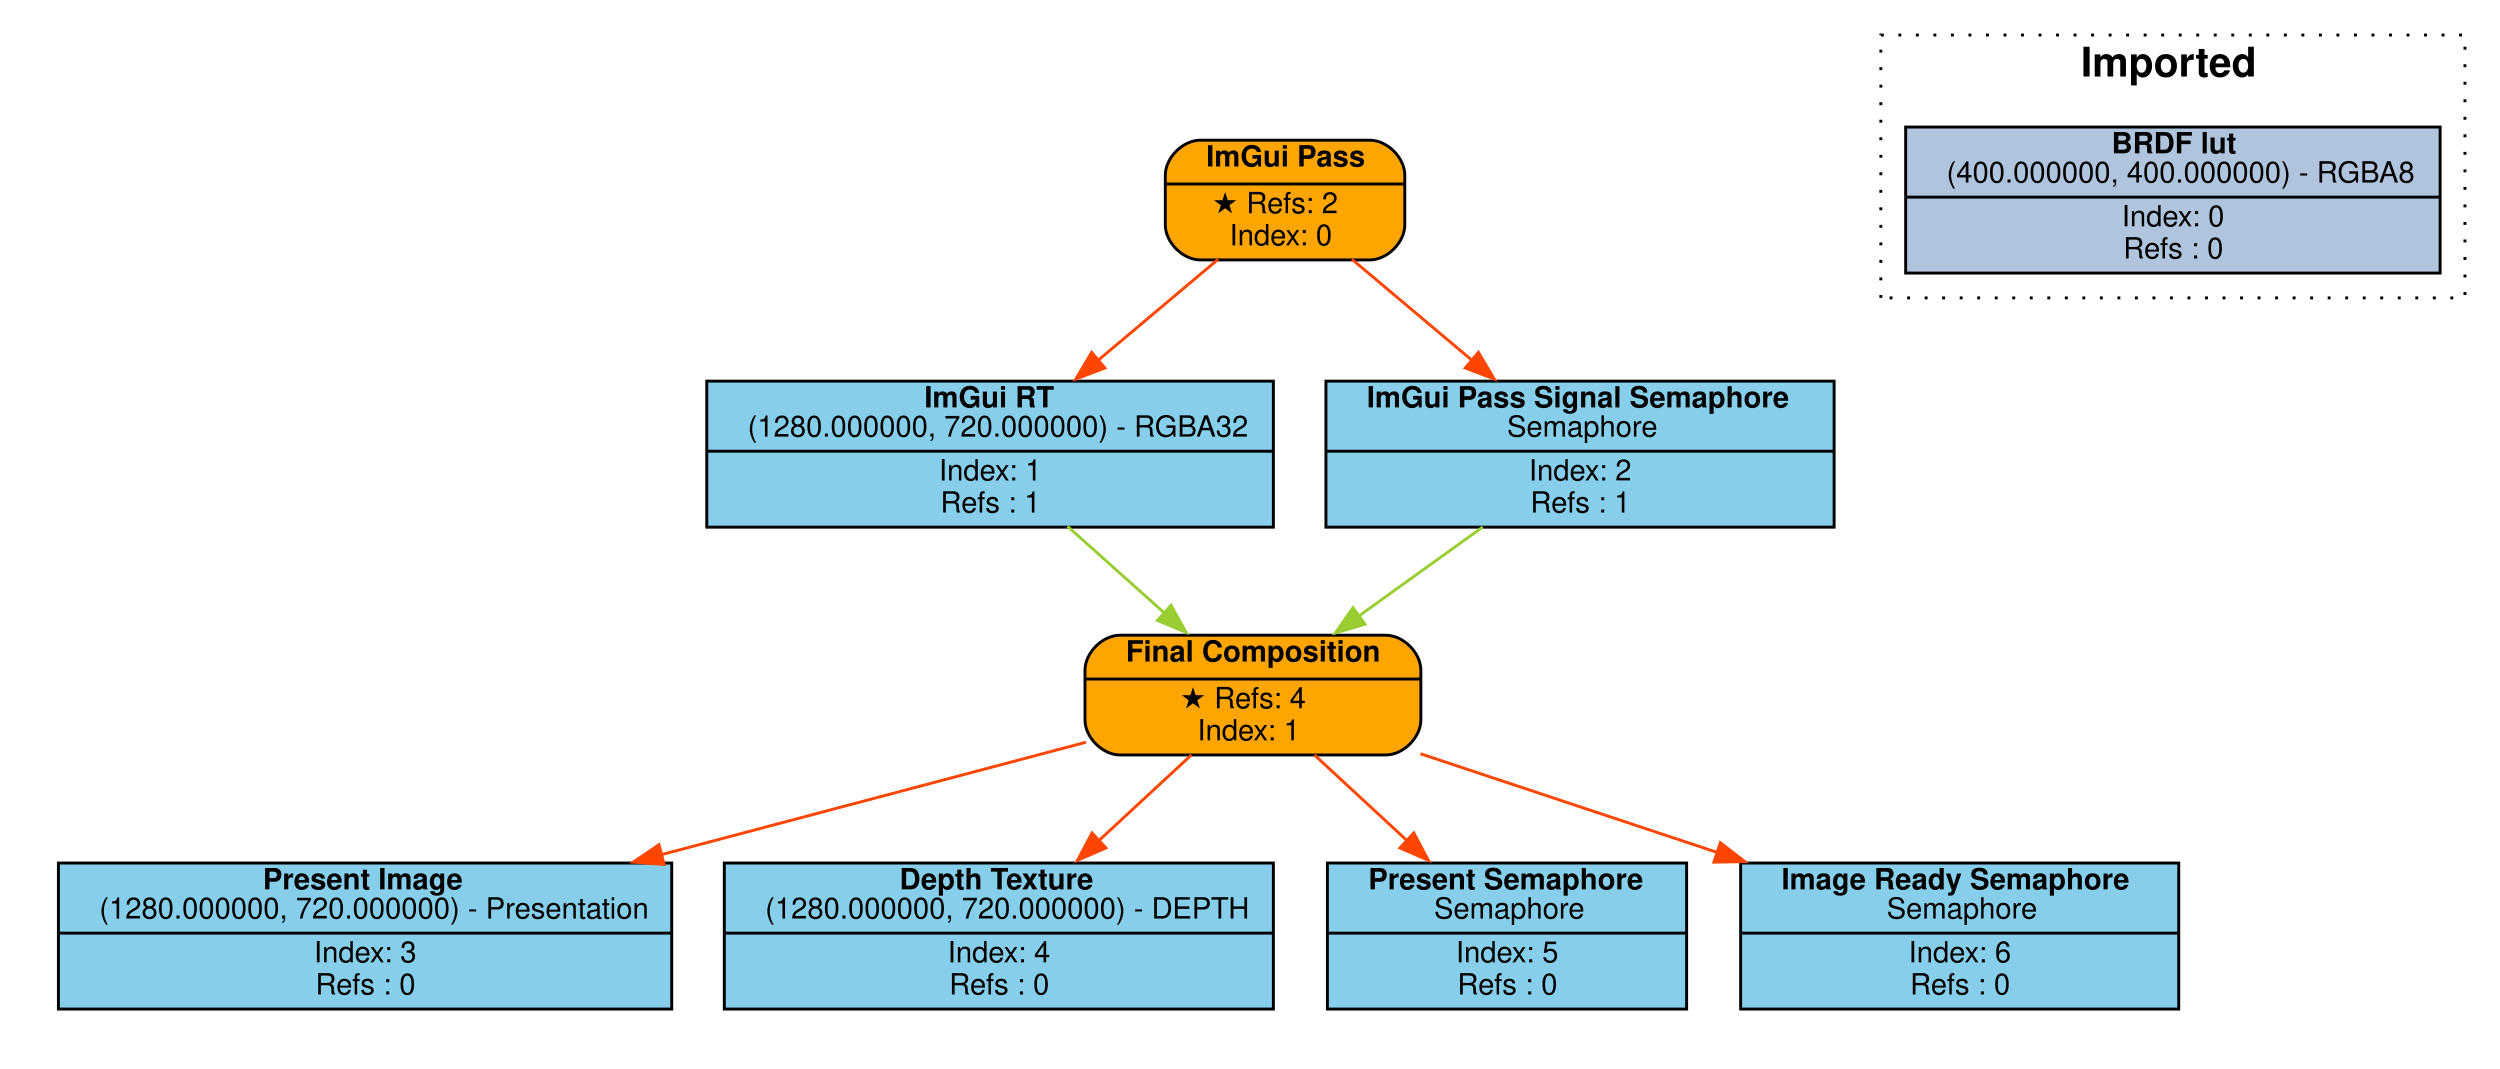
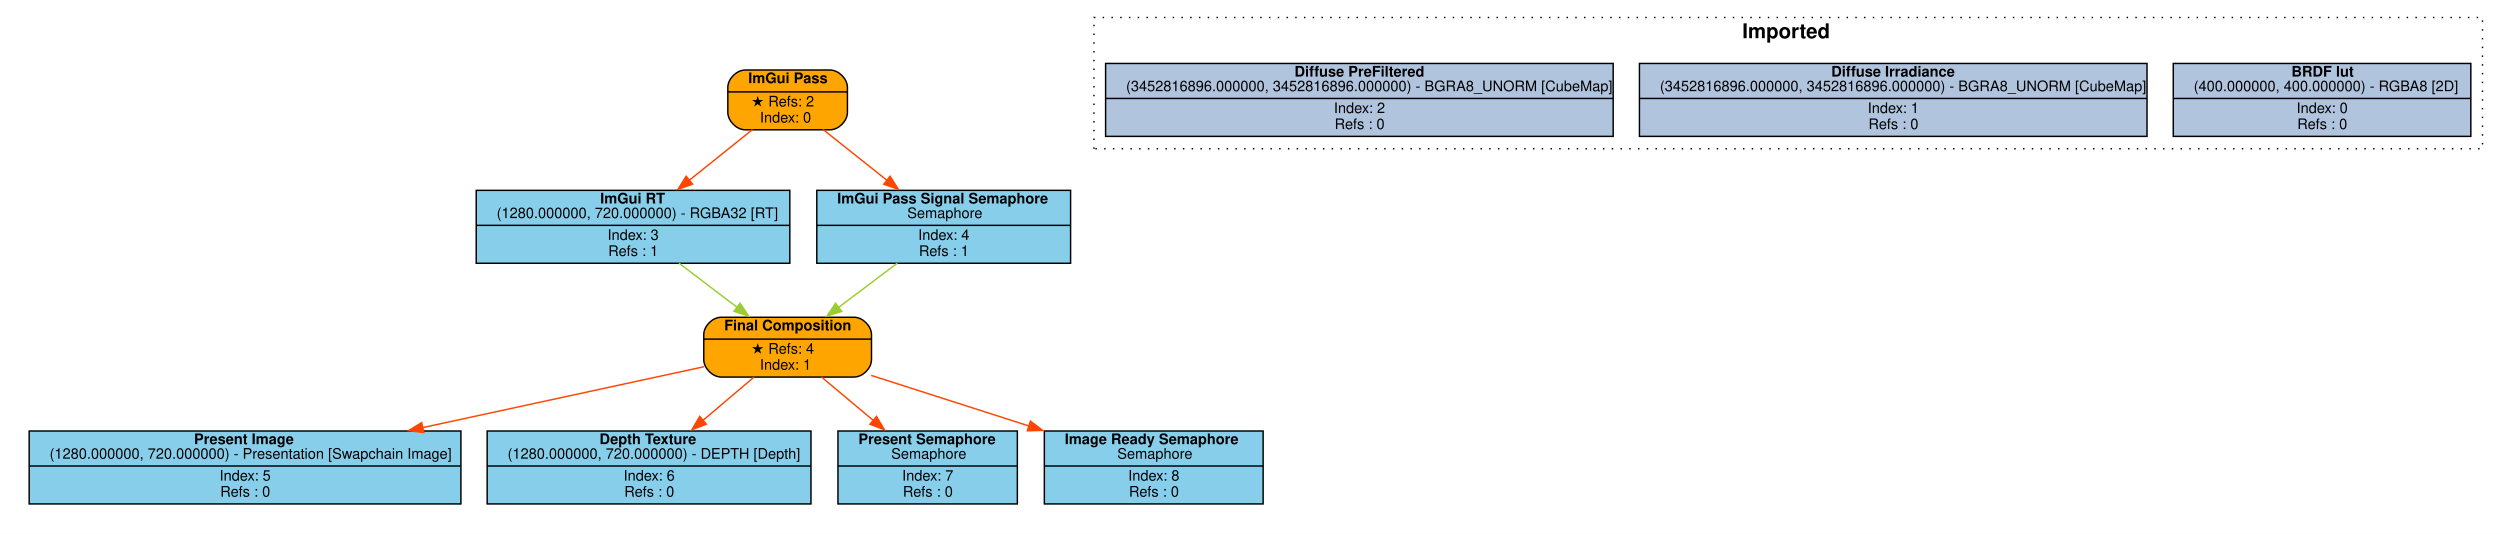
- <svg xmlns="http://www.w3.org/2000/svg" width="856pt" height="366pt" viewBox="0.00 0.00 856.00 366.00">
+ <svg xmlns="http://www.w3.org/2000/svg" width="1714pt" height="366pt" viewBox="0.00 0.00 1714.00 366.00">
  <g id="graph0" class="graph" transform="scale(1 1) rotate(0) translate(4 362)">
-     <polygon fill="white" stroke="none" points="-4,4 -4,-362 852,-362 852,4 -4,4" />
-     <g id="clust10" class="cluster">
+     <polygon fill="white" stroke="none" points="-4,4 -4,-362 1710,-362 1710,4 -4,4" />
+     <g id="clust12" class="cluster">
</g>
-     <g id="clust11" class="cluster">
+     <g id="clust13" class="cluster">
</g>
-     <g id="clust12" class="cluster">
-       <polygon fill="none" stroke="black" stroke-dasharray="1,5" points="640,-260 640,-350 840,-350 840,-260 640,-260" />
-       <text text-anchor="start" x="704.5" y="-335.8" font-family="Helvetica,sans-Serif" font-size="14.00"> </text>
-       <text text-anchor="start" x="708.5" y="-335.8" font-family="Helvetica,sans-Serif" font-weight="bold" font-size="14.00">Imported</text>
-       <text text-anchor="start" x="771.5" y="-335.8" font-family="Helvetica,sans-Serif" font-size="14.00"> </text>
+     <g id="clust14" class="cluster">
+       <polygon fill="none" stroke="black" stroke-dasharray="1,5" points="746,-260 746,-350 1698,-350 1698,-260 746,-260" />
+       <text text-anchor="start" x="1186.5" y="-335.8" font-family="Helvetica,sans-Serif" font-size="14.00"> </text>
+       <text text-anchor="start" x="1190.5" y="-335.8" font-family="Helvetica,sans-Serif" font-weight="bold" font-size="14.00">Imported</text>
+       <text text-anchor="start" x="1253.5" y="-335.8" font-family="Helvetica,sans-Serif" font-size="14.00"> </text>
    </g>
    <g id="node1" class="node">
-       <path fill="orange" stroke="black" d="M407,-273C407,-273 465,-273 465,-273 471,-273 477,-279 477,-285 477,-285 477,-302 477,-302 477,-308 471,-314 465,-314 465,-314 407,-314 407,-314 401,-314 395,-308 395,-302 395,-302 395,-285 395,-285 395,-279 401,-273 407,-273" />
-       <text text-anchor="start" x="409" y="-305" font-family="Helvetica,sans-Serif" font-weight="bold" font-size="10.00">ImGui Pass</text>
-       <polyline fill="none" stroke="black" points="395,-299 477,-299" />
-       <text text-anchor="start" x="411" y="-289" font-family="Helvetica,sans-Serif" font-size="10.00">★ Refs: 2</text>
-       <text text-anchor="start" x="417" y="-278" font-family="Helvetica,sans-Serif" font-size="10.00"> Index: 0</text>
+       <path fill="orange" stroke="black" d="M507,-273C507,-273 565,-273 565,-273 571,-273 577,-279 577,-285 577,-285 577,-302 577,-302 577,-308 571,-314 565,-314 565,-314 507,-314 507,-314 501,-314 495,-308 495,-302 495,-302 495,-285 495,-285 495,-279 501,-273 507,-273" />
+       <text text-anchor="start" x="509" y="-305" font-family="Helvetica,sans-Serif" font-weight="bold" font-size="10.00">ImGui Pass</text>
+       <polyline fill="none" stroke="black" points="495,-299 577,-299" />
+       <text text-anchor="start" x="511" y="-289" font-family="Helvetica,sans-Serif" font-size="10.00">★ Refs: 2</text>
+       <text text-anchor="start" x="517" y="-278" font-family="Helvetica,sans-Serif" font-size="10.00"> Index: 0</text>
+     </g>
+     <g id="node6" class="node">
+       <polygon fill="skyblue" stroke="black" points="322.5,-181.5 322.5,-231.5 537.5,-231.5 537.5,-181.5 322.5,-181.5" />
+       <text text-anchor="start" x="407.5" y="-222.5" font-family="Helvetica,sans-Serif" font-weight="bold" font-size="10.00">ImGui RT</text>
+       <text text-anchor="start" x="336.5" y="-212.5" font-family="Helvetica,sans-Serif" font-size="10.00">(1280.000000, 720.000000) - RGBA32 [RT]</text>
+       <polyline fill="none" stroke="black" points="322.5,-207.5 537.5,-207.5" />
+       <text text-anchor="start" x="412.5" y="-197.5" font-family="Helvetica,sans-Serif" font-size="10.00">Index: 3</text>
+       <text text-anchor="start" x="413" y="-186.5" font-family="Helvetica,sans-Serif" font-size="10.00">Refs : 1</text>
+     </g>
+     <g id="edge1" class="edge">
+       <path fill="none" stroke="orangered" d="M511.95,-273.21C499.1,-262.91 482.98,-249.98 468.44,-238.32" />
+       <polygon fill="orangered" stroke="orangered" points="470.81,-235.74 460.82,-232.21 466.43,-241.2 470.81,-235.74" />
+     </g>
+     <g id="node7" class="node">
+       <polygon fill="skyblue" stroke="black" points="556,-181.5 556,-231.5 730,-231.5 730,-181.5 556,-181.5" />
+       <text text-anchor="start" x="570" y="-222.5" font-family="Helvetica,sans-Serif" font-weight="bold" font-size="10.00">ImGui Pass Signal Semaphore</text>
+       <text text-anchor="start" x="618" y="-212.5" font-family="Helvetica,sans-Serif" font-size="10.00">Semaphore</text>
+       <polyline fill="none" stroke="black" points="556,-207.5 730,-207.5" />
+       <text text-anchor="start" x="625.5" y="-197.5" font-family="Helvetica,sans-Serif" font-size="10.00">Index: 4</text>
+       <text text-anchor="start" x="626" y="-186.5" font-family="Helvetica,sans-Serif" font-size="10.00">Refs : 1</text>
+     </g>
+     <g id="edge2" class="edge">
+       <path fill="none" stroke="orangered" d="M560.28,-273.21C573.25,-262.91 589.52,-249.98 604.2,-238.32" />
+       <polygon fill="orangered" stroke="orangered" points="606.25,-241.17 611.9,-232.21 601.89,-235.68 606.25,-241.17" />
+     </g>
+     <g id="node2" class="node">
+       <path fill="orange" stroke="black" d="M490.5,-103.5C490.5,-103.5 581.5,-103.5 581.5,-103.5 587.5,-103.5 593.5,-109.5 593.5,-115.5 593.5,-115.5 593.5,-132.5 593.5,-132.5 593.5,-138.5 587.5,-144.5 581.5,-144.5 581.5,-144.5 490.5,-144.5 490.5,-144.5 484.5,-144.5 478.5,-138.5 478.5,-132.5 478.5,-132.5 478.5,-115.5 478.5,-115.5 478.5,-109.5 484.5,-103.5 490.5,-103.5" />
+       <text text-anchor="start" x="492.5" y="-135.5" font-family="Helvetica,sans-Serif" font-weight="bold" font-size="10.00">Final Composition</text>
+       <polyline fill="none" stroke="black" points="478.5,-129.5 593.5,-129.5" />
+       <text text-anchor="start" x="511" y="-119.5" font-family="Helvetica,sans-Serif" font-size="10.00">★ Refs: 4</text>
+       <text text-anchor="start" x="517" y="-108.5" font-family="Helvetica,sans-Serif" font-size="10.00"> Index: 1</text>
+     </g>
+     <g id="node8" class="node">
+       <polygon fill="skyblue" stroke="black" points="16,-16.5 16,-66.5 312,-66.5 312,-16.5 16,-16.5" />
+       <text text-anchor="start" x="129" y="-57.5" font-family="Helvetica,sans-Serif" font-weight="bold" font-size="10.00">Present Image</text>
+       <text text-anchor="start" x="30" y="-47.5" font-family="Helvetica,sans-Serif" font-size="10.00">(1280.000000, 720.000000) - Presentation [Swapchain Image]</text>
+       <polyline fill="none" stroke="black" points="16,-42.5 312,-42.5" />
+       <text text-anchor="start" x="146.5" y="-32.5" font-family="Helvetica,sans-Serif" font-size="10.00">Index: 5</text>
+       <text text-anchor="start" x="147" y="-21.5" font-family="Helvetica,sans-Serif" font-size="10.00">Refs : 0</text>
+     </g>
+     <g id="edge3" class="edge">
+       <path fill="none" stroke="orangered" d="M478.69,-110.6C427.44,-99.51 350.63,-82.89 285.72,-68.84" />
+       <polygon fill="orangered" stroke="orangered" points="286.58,-65.44 276.06,-66.75 285.1,-72.29 286.58,-65.44" />
+     </g>
+     <g id="node9" class="node">
+       <polygon fill="skyblue" stroke="black" points="330,-16.5 330,-66.5 552,-66.5 552,-16.5 330,-16.5" />
+       <text text-anchor="start" x="407" y="-57.5" font-family="Helvetica,sans-Serif" font-weight="bold" font-size="10.00">Depth Texture</text>
+       <text text-anchor="start" x="344" y="-47.5" font-family="Helvetica,sans-Serif" font-size="10.00">(1280.000000, 720.000000) - DEPTH [Depth]</text>
+       <polyline fill="none" stroke="black" points="330,-42.5 552,-42.5" />
+       <text text-anchor="start" x="423.5" y="-32.5" font-family="Helvetica,sans-Serif" font-size="10.00">Index: 6</text>
+       <text text-anchor="start" x="424" y="-21.5" font-family="Helvetica,sans-Serif" font-size="10.00">Refs : 0</text>
+     </g>
+     <g id="edge4" class="edge">
+       <path fill="none" stroke="orangered" d="M513,-103.51C502.4,-94.53 489.55,-83.64 477.66,-73.56" />
+       <polygon fill="orangered" stroke="orangered" points="480.26,-71.18 470.37,-67.39 475.74,-76.52 480.26,-71.18" />
+     </g>
+     <g id="node10" class="node">
+       <polygon fill="skyblue" stroke="black" points="570.5,-16.5 570.5,-66.5 693.5,-66.5 693.5,-16.5 570.5,-16.5" />
+       <text text-anchor="start" x="584.5" y="-57.5" font-family="Helvetica,sans-Serif" font-weight="bold" font-size="10.00">Present Semaphore</text>
+       <text text-anchor="start" x="607" y="-47.5" font-family="Helvetica,sans-Serif" font-size="10.00">Semaphore</text>
+       <polyline fill="none" stroke="black" points="570.5,-42.5 693.5,-42.5" />
+       <text text-anchor="start" x="614.5" y="-32.5" font-family="Helvetica,sans-Serif" font-size="10.00">Index: 7</text>
+       <text text-anchor="start" x="615" y="-21.5" font-family="Helvetica,sans-Serif" font-size="10.00">Refs : 0</text>
+     </g>
+     <g id="edge5" class="edge">
+       <path fill="none" stroke="orangered" d="M559.24,-103.51C569.96,-94.53 582.94,-83.64 594.96,-73.56" />
+       <polygon fill="orangered" stroke="orangered" points="596.92,-76.49 602.33,-67.38 592.42,-71.12 596.92,-76.49" />
+     </g>
+     <g id="node11" class="node">
+       <polygon fill="skyblue" stroke="black" points="712,-16.5 712,-66.5 862,-66.5 862,-16.5 712,-16.5" />
+       <text text-anchor="start" x="726" y="-57.5" font-family="Helvetica,sans-Serif" font-weight="bold" font-size="10.00">Image Ready Semaphore</text>
+       <text text-anchor="start" x="762" y="-47.5" font-family="Helvetica,sans-Serif" font-size="10.00">Semaphore</text>
+       <polyline fill="none" stroke="black" points="712,-42.5 862,-42.5" />
+       <text text-anchor="start" x="769.5" y="-32.5" font-family="Helvetica,sans-Serif" font-size="10.00">Index: 8</text>
+       <text text-anchor="start" x="770" y="-21.5" font-family="Helvetica,sans-Serif" font-size="10.00">Refs : 0</text>
+     </g>
+     <g id="edge6" class="edge">
+       <path fill="none" stroke="orangered" d="M593.27,-104.63C625.26,-94.37 665.76,-81.38 701.44,-69.94" />
+       <polygon fill="orangered" stroke="orangered" points="702.45,-73.29 710.91,-66.9 700.32,-66.63 702.45,-73.29" />
+     </g>
+     <g id="node3" class="node">
+       <polygon fill="lightsteelblue" stroke="black" points="1486,-268.5 1486,-318.5 1690,-318.5 1690,-268.5 1486,-268.5" />
+       <text text-anchor="start" x="1567" y="-309.5" font-family="Helvetica,sans-Serif" font-weight="bold" font-size="10.00">BRDF lut</text>
+       <text text-anchor="start" x="1500" y="-299.5" font-family="Helvetica,sans-Serif" font-size="10.00">(400.000000, 400.000000) - RGBA8 [2D]</text>
+       <polyline fill="none" stroke="black" points="1486,-294.5 1690,-294.5" />
+       <text text-anchor="start" x="1570.5" y="-284.5" font-family="Helvetica,sans-Serif" font-size="10.00">Index: 0</text>
+       <text text-anchor="start" x="1571" y="-273.5" font-family="Helvetica,sans-Serif" font-size="10.00">Refs : 0</text>
    </g>
    <g id="node4" class="node">
-       <polygon fill="skyblue" stroke="black" points="238,-181.5 238,-231.5 432,-231.5 432,-181.5 238,-181.5" />
-       <text text-anchor="start" x="312.5" y="-222.5" font-family="Helvetica,sans-Serif" font-weight="bold" font-size="10.00">ImGui RT</text>
-       <text text-anchor="start" x="252" y="-212.5" font-family="Helvetica,sans-Serif" font-size="10.00">(1280.000000, 720.000000) - RGBA32</text>
-       <polyline fill="none" stroke="black" points="238,-207.5 432,-207.5" />
-       <text text-anchor="start" x="317.5" y="-197.5" font-family="Helvetica,sans-Serif" font-size="10.00">Index: 1</text>
-       <text text-anchor="start" x="318" y="-186.5" font-family="Helvetica,sans-Serif" font-size="10.00">Refs : 1</text>
-     </g>
-     <g id="edge1" class="edge">
-       <path fill="none" stroke="orangered" d="M413.08,-273.21C400.95,-263.01 385.77,-250.22 372.02,-238.65" />
-       <polygon fill="orangered" stroke="orangered" points="374.3,-236 364.39,-232.24 369.79,-241.36 374.3,-236" />
+       <polygon fill="lightsteelblue" stroke="black" points="1120,-268.5 1120,-318.5 1468,-318.5 1468,-268.5 1120,-268.5" />
+       <text text-anchor="start" x="1251.5" y="-309.5" font-family="Helvetica,sans-Serif" font-weight="bold" font-size="10.00">Diffuse Irradiance</text>
+       <text text-anchor="start" x="1134" y="-299.5" font-family="Helvetica,sans-Serif" font-size="10.00">(3452816896.000000, 3452816896.000000) - BGRA8_UNORM [CubeMap]</text>
+       <polyline fill="none" stroke="black" points="1120,-294.5 1468,-294.5" />
+       <text text-anchor="start" x="1276.5" y="-284.5" font-family="Helvetica,sans-Serif" font-size="10.00">Index: 1</text>
+       <text text-anchor="start" x="1277" y="-273.5" font-family="Helvetica,sans-Serif" font-size="10.00">Refs : 0</text>
    </g>
    <g id="node5" class="node">
-       <polygon fill="skyblue" stroke="black" points="450,-181.5 450,-231.5 624,-231.5 624,-181.5 450,-181.5" />
-       <text text-anchor="start" x="464" y="-222.5" font-family="Helvetica,sans-Serif" font-weight="bold" font-size="10.00">ImGui Pass Signal Semaphore</text>
-       <text text-anchor="start" x="512" y="-212.5" font-family="Helvetica,sans-Serif" font-size="10.00">Semaphore</text>
-       <polyline fill="none" stroke="black" points="450,-207.5 624,-207.5" />
-       <text text-anchor="start" x="519.5" y="-197.5" font-family="Helvetica,sans-Serif" font-size="10.00">Index: 2</text>
-       <text text-anchor="start" x="520" y="-186.5" font-family="Helvetica,sans-Serif" font-size="10.00">Refs : 1</text>
-     </g>
-     <g id="edge2" class="edge">
-       <path fill="none" stroke="orangered" d="M458.92,-273.21C471.05,-263.01 486.23,-250.22 499.98,-238.65" />
-       <polygon fill="orangered" stroke="orangered" points="502.21,-241.36 507.61,-232.24 497.7,-236 502.21,-241.36" />
-     </g>
-     <g id="node2" class="node">
-       <path fill="orange" stroke="black" d="M379.5,-103.5C379.5,-103.5 470.5,-103.5 470.5,-103.5 476.5,-103.5 482.5,-109.5 482.5,-115.5 482.5,-115.5 482.5,-132.5 482.5,-132.5 482.5,-138.5 476.5,-144.5 470.5,-144.5 470.5,-144.5 379.5,-144.5 379.5,-144.5 373.5,-144.5 367.5,-138.5 367.5,-132.5 367.5,-132.5 367.5,-115.5 367.5,-115.5 367.5,-109.5 373.5,-103.5 379.5,-103.5" />
-       <text text-anchor="start" x="381.5" y="-135.5" font-family="Helvetica,sans-Serif" font-weight="bold" font-size="10.00">Final Composition</text>
-       <polyline fill="none" stroke="black" points="367.5,-129.5 482.5,-129.5" />
-       <text text-anchor="start" x="400" y="-119.5" font-family="Helvetica,sans-Serif" font-size="10.00">★ Refs: 4</text>
-       <text text-anchor="start" x="406" y="-108.5" font-family="Helvetica,sans-Serif" font-size="10.00"> Index: 1</text>
-     </g>
-     <g id="node6" class="node">
-       <polygon fill="skyblue" stroke="black" points="16,-16.5 16,-66.5 226,-66.5 226,-16.5 16,-16.5" />
-       <text text-anchor="start" x="86" y="-57.5" font-family="Helvetica,sans-Serif" font-weight="bold" font-size="10.00">Present Image</text>
-       <text text-anchor="start" x="30" y="-47.5" font-family="Helvetica,sans-Serif" font-size="10.00">(1280.000000, 720.000000) - Presentation</text>
-       <polyline fill="none" stroke="black" points="16,-42.5 226,-42.5" />
-       <text text-anchor="start" x="103.5" y="-32.5" font-family="Helvetica,sans-Serif" font-size="10.00">Index: 3</text>
-       <text text-anchor="start" x="104" y="-21.5" font-family="Helvetica,sans-Serif" font-size="10.00">Refs : 0</text>
-     </g>
-     <g id="edge3" class="edge">
-       <path fill="none" stroke="orangered" d="M367.82,-107.86C326.89,-97.02 270.67,-82.13 222.23,-69.31" />
-       <polygon fill="orangered" stroke="orangered" points="223.41,-66 212.85,-66.82 221.62,-72.77 223.41,-66" />
-     </g>
-     <g id="node7" class="node">
-       <polygon fill="skyblue" stroke="black" points="244,-16.5 244,-66.5 432,-66.5 432,-16.5 244,-16.5" />
-       <text text-anchor="start" x="304" y="-57.5" font-family="Helvetica,sans-Serif" font-weight="bold" font-size="10.00">Depth Texture</text>
-       <text text-anchor="start" x="258" y="-47.5" font-family="Helvetica,sans-Serif" font-size="10.00">(1280.000000, 720.000000) - DEPTH</text>
-       <polyline fill="none" stroke="black" points="244,-42.5 432,-42.5" />
-       <text text-anchor="start" x="320.5" y="-32.5" font-family="Helvetica,sans-Serif" font-size="10.00">Index: 4</text>
-       <text text-anchor="start" x="321" y="-21.5" font-family="Helvetica,sans-Serif" font-size="10.00">Refs : 0</text>
-     </g>
-     <g id="edge4" class="edge">
-       <path fill="none" stroke="orangered" d="M403.94,-103.51C394.42,-94.7 382.92,-84.06 372.21,-74.15" />
-       <polygon fill="orangered" stroke="orangered" points="374.67,-71.66 364.95,-67.44 369.91,-76.8 374.67,-71.66" />
-     </g>
-     <g id="node8" class="node">
-       <polygon fill="skyblue" stroke="black" points="450.5,-16.5 450.5,-66.5 573.5,-66.5 573.5,-16.5 450.5,-16.5" />
-       <text text-anchor="start" x="464.5" y="-57.5" font-family="Helvetica,sans-Serif" font-weight="bold" font-size="10.00">Present Semaphore</text>
-       <text text-anchor="start" x="487" y="-47.5" font-family="Helvetica,sans-Serif" font-size="10.00">Semaphore</text>
-       <polyline fill="none" stroke="black" points="450.5,-42.5 573.5,-42.5" />
-       <text text-anchor="start" x="494.5" y="-32.5" font-family="Helvetica,sans-Serif" font-size="10.00">Index: 5</text>
-       <text text-anchor="start" x="495" y="-21.5" font-family="Helvetica,sans-Serif" font-size="10.00">Refs : 0</text>
-     </g>
-     <g id="edge5" class="edge">
-       <path fill="none" stroke="orangered" d="M446.06,-103.51C455.58,-94.7 467.08,-84.06 477.79,-74.15" />
-       <polygon fill="orangered" stroke="orangered" points="480.09,-76.8 485.05,-67.44 475.33,-71.66 480.09,-76.8" />
-     </g>
-     <g id="node9" class="node">
-       <polygon fill="skyblue" stroke="black" points="592,-16.5 592,-66.5 742,-66.5 742,-16.5 592,-16.5" />
-       <text text-anchor="start" x="606" y="-57.5" font-family="Helvetica,sans-Serif" font-weight="bold" font-size="10.00">Image Ready Semaphore</text>
-       <text text-anchor="start" x="642" y="-47.5" font-family="Helvetica,sans-Serif" font-size="10.00">Semaphore</text>
-       <polyline fill="none" stroke="black" points="592,-42.5 742,-42.5" />
-       <text text-anchor="start" x="649.5" y="-32.5" font-family="Helvetica,sans-Serif" font-size="10.00">Index: 6</text>
-       <text text-anchor="start" x="650" y="-21.5" font-family="Helvetica,sans-Serif" font-size="10.00">Refs : 0</text>
-     </g>
-     <g id="edge6" class="edge">
-       <path fill="none" stroke="orangered" d="M482.35,-103.92C512.75,-93.81 550.63,-81.21 584.16,-70.06" />
-       <polygon fill="orangered" stroke="orangered" points="585.06,-73.45 593.44,-66.97 582.85,-66.8 585.06,-73.45" />
-     </g>
-     <g id="node3" class="node">
-       <polygon fill="lightsteelblue" stroke="black" points="648.5,-268.5 648.5,-318.5 831.5,-318.5 831.5,-268.5 648.5,-268.5" />
-       <text text-anchor="start" x="719" y="-309.5" font-family="Helvetica,sans-Serif" font-weight="bold" font-size="10.00">BRDF lut</text>
-       <text text-anchor="start" x="662.5" y="-299.5" font-family="Helvetica,sans-Serif" font-size="10.00">(400.000000, 400.000000) - RGBA8</text>
-       <polyline fill="none" stroke="black" points="648.5,-294.5 831.5,-294.5" />
-       <text text-anchor="start" x="722.5" y="-284.5" font-family="Helvetica,sans-Serif" font-size="10.00">Index: 0</text>
-       <text text-anchor="start" x="723" y="-273.5" font-family="Helvetica,sans-Serif" font-size="10.00">Refs : 0</text>
+       <polygon fill="lightsteelblue" stroke="black" points="754,-268.5 754,-318.5 1102,-318.5 1102,-268.5 754,-268.5" />
+       <text text-anchor="start" x="883.5" y="-309.5" font-family="Helvetica,sans-Serif" font-weight="bold" font-size="10.00">Diffuse PreFiltered</text>
+       <text text-anchor="start" x="768" y="-299.5" font-family="Helvetica,sans-Serif" font-size="10.00">(3452816896.000000, 3452816896.000000) - BGRA8_UNORM [CubeMap]</text>
+       <polyline fill="none" stroke="black" points="754,-294.5 1102,-294.5" />
+       <text text-anchor="start" x="910.5" y="-284.5" font-family="Helvetica,sans-Serif" font-size="10.00">Index: 2</text>
+       <text text-anchor="start" x="911" y="-273.5" font-family="Helvetica,sans-Serif" font-size="10.00">Refs : 0</text>
    </g>
    <g id="edge7" class="edge">
-       <path fill="none" stroke="#9acd32" d="M361.52,-181.78C371.99,-172.41 384.08,-161.6 394.88,-151.94" />
-       <polygon fill="#9acd32" stroke="#9acd32" points="396.97,-154.77 402.09,-145.5 392.3,-149.55 396.97,-154.77" />
+       <path fill="none" stroke="#9acd32" d="M461.52,-181.57C474.09,-172.02 488.6,-161 501.46,-151.23" />
+       <polygon fill="#9acd32" stroke="#9acd32" points="503.42,-154.13 509.27,-145.3 499.19,-148.56 503.42,-154.13" />
    </g>
    <g id="edge8" class="edge">
-       <path fill="none" stroke="#9acd32" d="M503.7,-181.57C490.29,-171.93 474.78,-160.78 461.1,-150.95" />
-       <polygon fill="#9acd32" stroke="#9acd32" points="463.36,-148.26 453.2,-145.27 459.28,-153.95 463.36,-148.26" />
+       <path fill="none" stroke="#9acd32" d="M611.19,-181.57C598.5,-172.02 583.85,-161 570.87,-151.23" />
+       <polygon fill="#9acd32" stroke="#9acd32" points="573.07,-148.51 562.97,-145.29 568.86,-154.1 573.07,-148.51" />
    </g>
  </g>
</svg>
